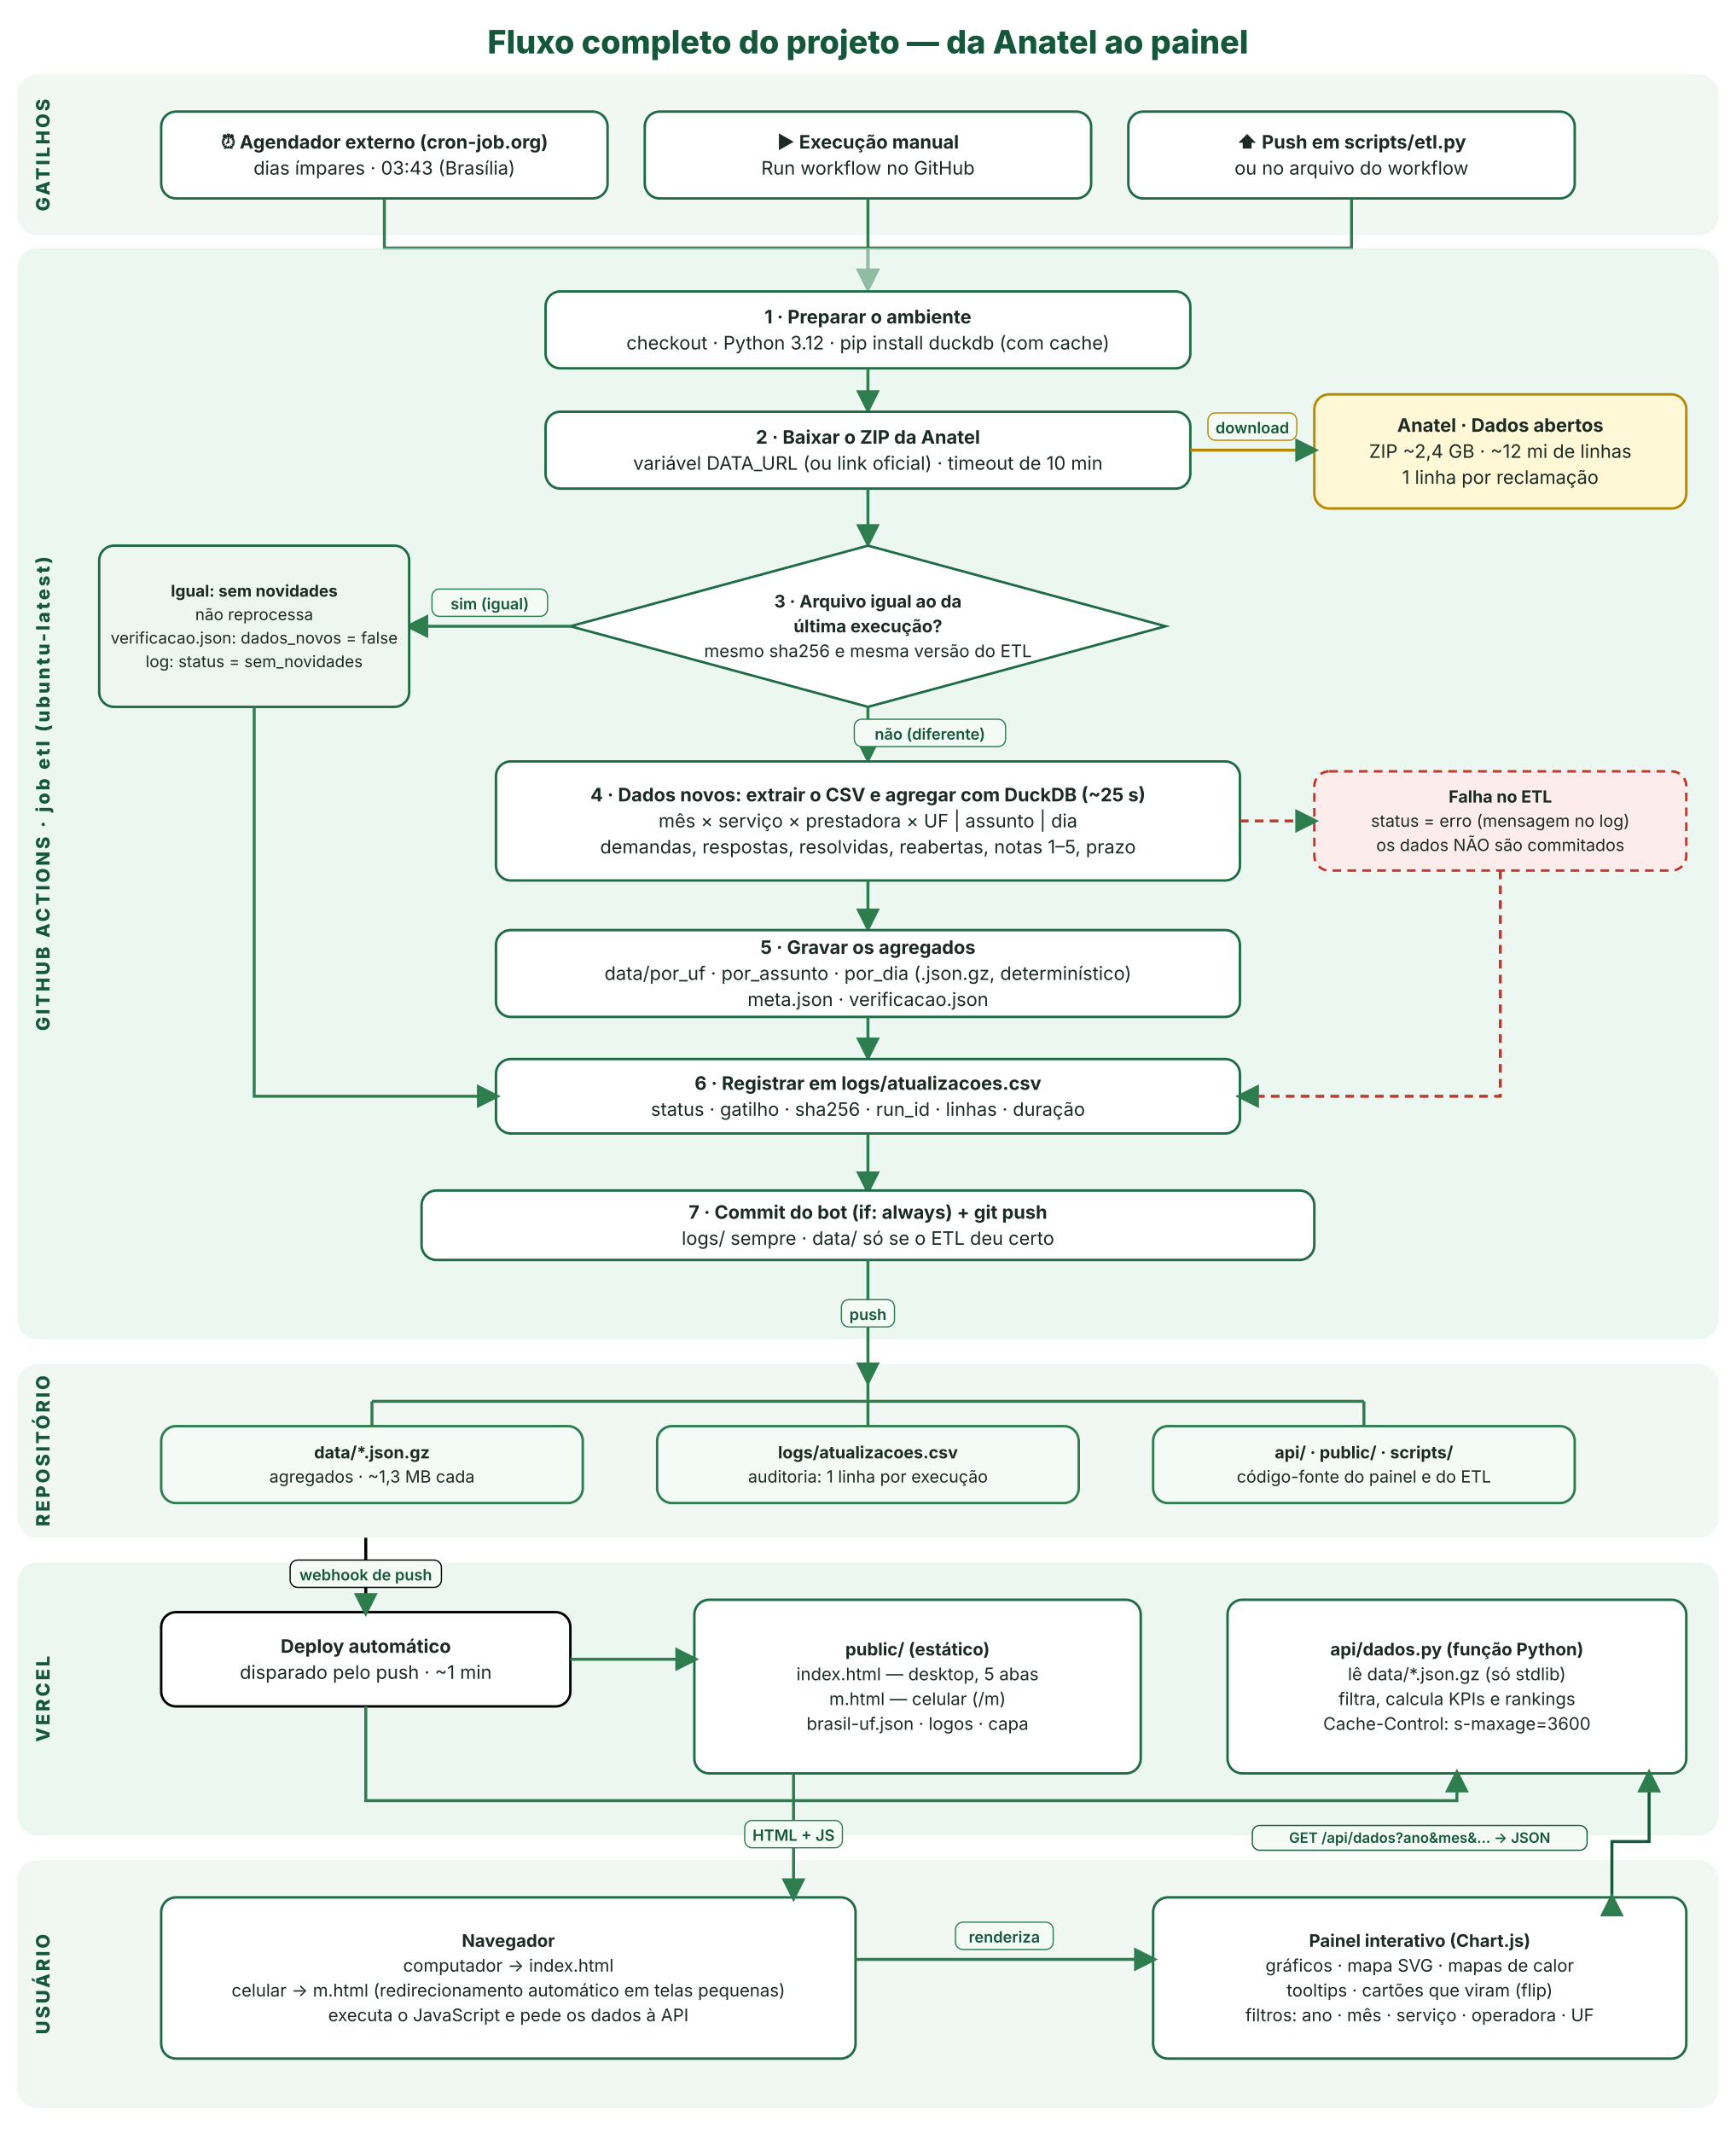
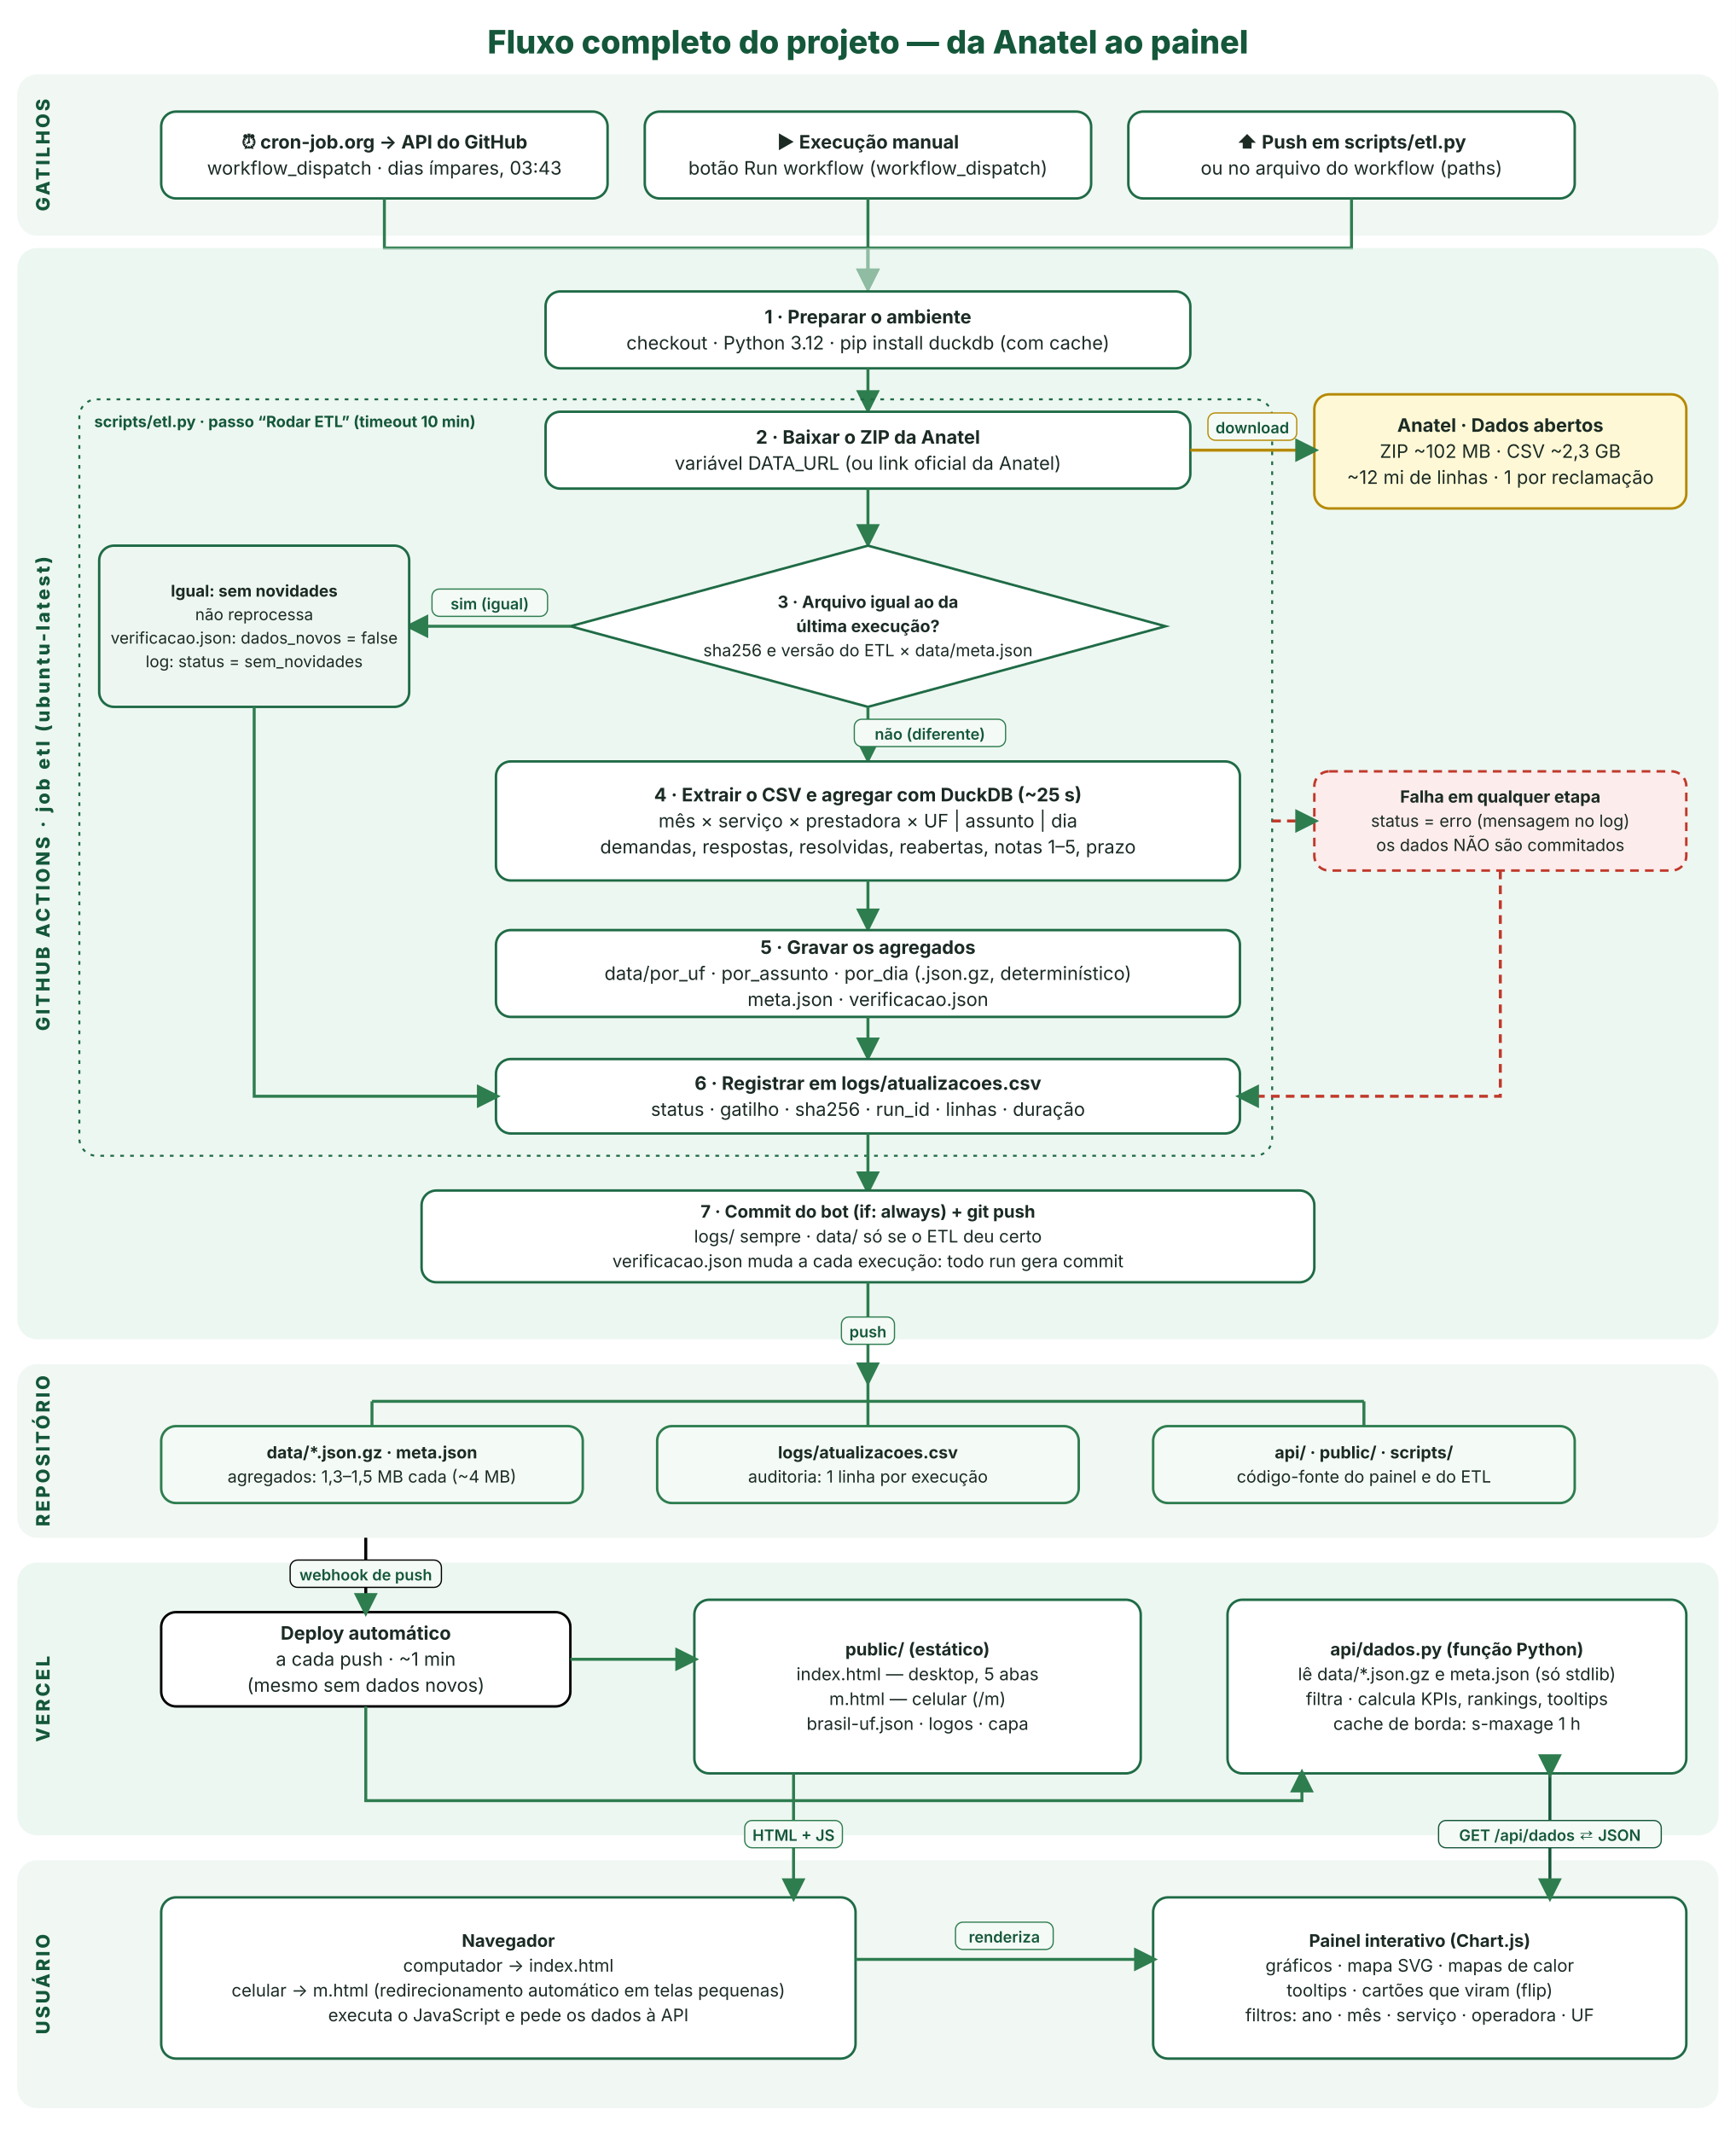
<svg xmlns="http://www.w3.org/2000/svg" viewBox="0 0 1400 1720" width="1400" height="1720" font-family="Inter, Segoe UI, Helvetica, Arial, sans-serif">
  <defs>
    <marker id="ah" viewBox="0 0 10 10" refX="8" refY="5" markerWidth="8" markerHeight="8" orient="auto-start-reverse">
      <path d="M0 0L10 5L0 10z" fill="#2e7d4f" />
    </marker>
    <marker id="ahs" viewBox="0 0 10 10" refX="2" refY="5" markerWidth="8" markerHeight="8" orient="auto-start-reverse">
      <path d="M10 0L0 5L10 10z" fill="#2e7d4f" />
    </marker>
    <filter id="sh" x="-5%" y="-5%" width="110%" height="120%">
      <feDropShadow dx="0" dy="2" stdDeviation="2" flood-opacity=".12" />
    </filter>
  </defs>
  <rect width="1400" height="1720" fill="#ffffff" />
  <text x="700.0" y="43.1" font-size="26" font-weight="800" fill="#14573a" text-anchor="middle">Fluxo completo do projeto — da Anatel ao painel</text>
  <rect x="14" y="60" width="1372" height="130" rx="16" fill="#e6f1ea" opacity=".55" />
  <text transform="translate(40 125.0) rotate(-90)" font-size="15" font-weight="800" letter-spacing="2" fill="#14573a" text-anchor="middle">GATILHOS</text>
  <rect x="130" y="90" width="360" height="70" rx="12" fill="#ffffff" stroke="#1f6b46" stroke-width="2" />
-   <text x="310.0" y="119.8" font-size="15" font-weight="700" fill="#1b2b24" text-anchor="middle">⏰ Agendador externo (cron-job.org)</text>
-   <text x="310.0" y="140.8" font-size="15" font-weight="400" fill="#1b2b24" text-anchor="middle">dias ímpares · 03:43 (Brasília)</text>
+   <text x="310.0" y="119.8" font-size="15" font-weight="700" fill="#1b2b24" text-anchor="middle">⏰ cron-job.org → API do GitHub</text>
+   <text x="310.0" y="140.8" font-size="15" font-weight="400" fill="#1b2b24" text-anchor="middle">workflow_dispatch · dias ímpares, 03:43</text>
  <rect x="520" y="90" width="360" height="70" rx="12" fill="#ffffff" stroke="#1f6b46" stroke-width="2" />
  <text x="700.0" y="119.8" font-size="15" font-weight="700" fill="#1b2b24" text-anchor="middle">▶ Execução manual</text>
-   <text x="700.0" y="140.8" font-size="15" font-weight="400" fill="#1b2b24" text-anchor="middle">Run workflow no GitHub</text>
+   <text x="700.0" y="140.8" font-size="15" font-weight="400" fill="#1b2b24" text-anchor="middle">botão Run workflow (workflow_dispatch)</text>
  <rect x="910" y="90" width="360" height="70" rx="12" fill="#ffffff" stroke="#1f6b46" stroke-width="2" />
  <text x="1090.0" y="119.8" font-size="15" font-weight="700" fill="#1b2b24" text-anchor="middle">⬆ Push em scripts/etl.py</text>
-   <text x="1090.0" y="140.8" font-size="15" font-weight="400" fill="#1b2b24" text-anchor="middle">ou no arquivo do workflow</text>
+   <text x="1090.0" y="140.8" font-size="15" font-weight="400" fill="#1b2b24" text-anchor="middle">ou no arquivo do workflow (paths)</text>
  <path d="M310,160 L310,200 L700,200 L700,232" fill="none" stroke="#2e7d4f" stroke-width="2.4" marker-end="url(#ah)" />
  <path d="M700,160 L700,232" fill="none" stroke="#2e7d4f" stroke-width="2.4" marker-end="url(#ah)" />
  <path d="M1090,160 L1090,200 L700,200 L700,232" fill="none" stroke="#2e7d4f" stroke-width="2.4" marker-end="url(#ah)" />
  <rect x="14" y="200" width="1372" height="880" rx="16" fill="#dff0e6" opacity=".55" />
  <text transform="translate(40 640.0) rotate(-90)" font-size="15" font-weight="800" letter-spacing="2" fill="#14573a" text-anchor="middle">GITHUB ACTIONS  ·  job etl (ubuntu-latest)</text>
  <rect x="440" y="235" width="520" height="62" rx="12" fill="#ffffff" stroke="#1f6b46" stroke-width="2" />
  <text x="700.0" y="260.8" font-size="15" font-weight="700" fill="#1b2b24" text-anchor="middle">1 · Preparar o ambiente</text>
  <text x="700.0" y="281.8" font-size="15" font-weight="400" fill="#1b2b24" text-anchor="middle">checkout · Python 3.12 · pip install duckdb (com cache)</text>
  <path d="M700,297 L700,330" fill="none" stroke="#2e7d4f" stroke-width="2.4" marker-end="url(#ah)" />
+   <rect x="64" y="322" width="962" height="610" rx="14" fill="none" stroke="#1f6b46" stroke-width="1.6" stroke-dasharray="3 5" />
+   <text x="76" y="344.4" font-size="12.5" font-weight="700" fill="#14573a" text-anchor="start">scripts/etl.py · passo “Rodar ETL” (timeout 10 min)</text>
  <rect x="440" y="332" width="520" height="62" rx="12" fill="#ffffff" stroke="#1f6b46" stroke-width="2" />
  <text x="700.0" y="357.8" font-size="15" font-weight="700" fill="#1b2b24" text-anchor="middle">2 · Baixar o ZIP da Anatel</text>
-   <text x="700.0" y="378.8" font-size="15" font-weight="400" fill="#1b2b24" text-anchor="middle">variável DATA_URL (ou link oficial) · timeout de 10 min</text>
+   <text x="700.0" y="378.8" font-size="15" font-weight="400" fill="#1b2b24" text-anchor="middle">variável DATA_URL (ou link oficial da Anatel)</text>
  <rect x="1060" y="318" width="300" height="92" rx="12" fill="#fff8d6" stroke="#b58900" stroke-width="2" />
  <text x="1210.0" y="348.2" font-size="15" font-weight="700" fill="#1b2b24" text-anchor="middle">Anatel · Dados abertos</text>
-   <text x="1210.0" y="369.2" font-size="15" font-weight="400" fill="#1b2b24" text-anchor="middle">ZIP ~2,4 GB · ~12 mi de linhas</text>
-   <text x="1210.0" y="390.2" font-size="15" font-weight="400" fill="#1b2b24" text-anchor="middle">1 linha por reclamação</text>
+   <text x="1210.0" y="369.2" font-size="15" font-weight="400" fill="#1b2b24" text-anchor="middle">ZIP ~102 MB · CSV ~2,3 GB</text>
+   <text x="1210.0" y="390.2" font-size="15" font-weight="400" fill="#1b2b24" text-anchor="middle">~12 mi de linhas · 1 por reclamação</text>
  <path d="M960,363 L1060,363" fill="none" stroke="#b58900" stroke-width="2.4" marker-end="url(#ah)" />
  <rect x="974.2" y="333" width="71.6" height="22" rx="6" fill="#f4faf6" stroke="#b58900" stroke-width="1" />
  <text x="1010" y="349.4" font-size="12.5" font-weight="600" fill="#14573a" text-anchor="middle">download</text>
  <path d="M700,394 L700,438" fill="none" stroke="#2e7d4f" stroke-width="2.4" marker-end="url(#ah)" />
  <polygon points="700,440 940,505 700,570 460,505" fill="#ffffff" stroke="#1f6b46" stroke-width="2" />
-   <text x="700" y="489.9" font-size="14" font-weight="700" fill="#1b2b24" text-anchor="middle">3 · Arquivo igual ao da</text>
-   <text x="700" y="509.9" font-size="14" font-weight="700" fill="#1b2b24" text-anchor="middle">última execução?</text>
-   <text x="700" y="529.9" font-size="14" font-weight="400" fill="#1b2b24" text-anchor="middle">mesmo sha256 e mesma versão do ETL</text>
+   <text x="700" y="490.2" font-size="13.5" font-weight="700" fill="#1b2b24" text-anchor="middle">3 · Arquivo igual ao da</text>
+   <text x="700" y="509.7" font-size="13.5" font-weight="700" fill="#1b2b24" text-anchor="middle">última execução?</text>
+   <text x="700" y="529.2" font-size="13.5" font-weight="400" fill="#1b2b24" text-anchor="middle">sha256 e versão do ETL × data/meta.json</text>
  <path d="M460,505 L330,505" fill="none" stroke="#2e7d4f" stroke-width="2.4" marker-end="url(#ah)" />
  <rect x="348.4" y="475" width="93.2" height="22" rx="6" fill="#f4faf6" stroke="#2e7d4f" stroke-width="1" />
  <text x="395" y="491.4" font-size="12.5" font-weight="600" fill="#14573a" text-anchor="middle">sim (igual)</text>
  <rect x="80" y="440" width="250" height="130" rx="12" fill="#eef6f1" stroke="#1f6b46" stroke-width="2" />
  <text x="205.0" y="481.1" font-size="13" font-weight="700" fill="#1b2b24" text-anchor="middle">Igual: sem novidades</text>
  <text x="205.0" y="500.1" font-size="13" font-weight="400" fill="#1b2b24" text-anchor="middle">não reprocessa</text>
  <text x="205.0" y="519.0" font-size="13" font-weight="400" fill="#1b2b24" text-anchor="middle">verificacao.json: dados_novos = false</text>
  <text x="205.0" y="538.0" font-size="13" font-weight="400" fill="#1b2b24" text-anchor="middle">log: status = sem_novidades</text>
  <path d="M700,570 L700,612" fill="none" stroke="#2e7d4f" stroke-width="2.4" marker-end="url(#ah)" />
  <rect x="689.0" y="580" width="122.0" height="22" rx="6" fill="#f4faf6" stroke="#2e7d4f" stroke-width="1" />
  <text x="750" y="596.4" font-size="12.5" font-weight="600" fill="#14573a" text-anchor="middle">não (diferente)</text>
  <rect x="400" y="614" width="600" height="96" rx="12" fill="#ffffff" stroke="#1f6b46" stroke-width="2" />
-   <text x="700.0" y="646.2" font-size="15" font-weight="700" fill="#1b2b24" text-anchor="middle">4 · Dados novos: extrair o CSV e agregar com DuckDB (~25 s)</text>
+   <text x="700.0" y="646.2" font-size="15" font-weight="700" fill="#1b2b24" text-anchor="middle">4 · Extrair o CSV e agregar com DuckDB (~25 s)</text>
  <text x="700.0" y="667.2" font-size="15" font-weight="400" fill="#1b2b24" text-anchor="middle">mês × serviço × prestadora × UF | assunto | dia</text>
  <text x="700.0" y="688.2" font-size="15" font-weight="400" fill="#1b2b24" text-anchor="middle">demandas, respostas, resolvidas, reabertas, notas 1–5, prazo</text>
  <path d="M700,710 L700,748" fill="none" stroke="#2e7d4f" stroke-width="2.4" marker-end="url(#ah)" />
  <rect x="400" y="750" width="600" height="70" rx="12" fill="#ffffff" stroke="#1f6b46" stroke-width="2" />
  <text x="700.0" y="769.2" font-size="15" font-weight="700" fill="#1b2b24" text-anchor="middle">5 · Gravar os agregados</text>
  <text x="700.0" y="790.2" font-size="15" font-weight="400" fill="#1b2b24" text-anchor="middle">data/por_uf · por_assunto · por_dia (.json.gz, determinístico)</text>
  <text x="700.0" y="811.2" font-size="15" font-weight="400" fill="#1b2b24" text-anchor="middle">meta.json · verificacao.json</text>
  <rect x="1060" y="622" width="300" height="80" rx="12" fill="#fdecec" stroke="#c0392b" stroke-width="2" stroke-dasharray="7 5" />
-   <text x="1210.0" y="647.2" font-size="13.5" font-weight="700" fill="#1b2b24" text-anchor="middle">Falha no ETL</text>
+   <text x="1210.0" y="647.2" font-size="13.5" font-weight="700" fill="#1b2b24" text-anchor="middle">Falha em qualquer etapa</text>
  <text x="1210.0" y="666.7" font-size="13.5" font-weight="400" fill="#1b2b24" text-anchor="middle">status = erro (mensagem no log)</text>
  <text x="1210.0" y="686.2" font-size="13.5" font-weight="400" fill="#1b2b24" text-anchor="middle">os dados NÃO são commitados</text>
-   <path d="M1000,662 L1060,662" fill="none" stroke="#c0392b" stroke-width="2.4" stroke-dasharray="7 5" marker-end="url(#ah)" />
+   <path d="M1026,662 L1060,662" fill="none" stroke="#c0392b" stroke-width="2.4" stroke-dasharray="7 5" marker-end="url(#ah)" />
  <path d="M700,820 L700,852" fill="none" stroke="#2e7d4f" stroke-width="2.4" marker-end="url(#ah)" />
  <rect x="400" y="854" width="600" height="60" rx="12" fill="#ffffff" stroke="#1f6b46" stroke-width="2" />
  <text x="700.0" y="878.8" font-size="15" font-weight="700" fill="#1b2b24" text-anchor="middle">6 · Registrar em logs/atualizacoes.csv</text>
  <text x="700.0" y="899.8" font-size="15" font-weight="400" fill="#1b2b24" text-anchor="middle">status · gatilho · sha256 · run_id · linhas · duração</text>
  <path d="M205,570 L205,884 L400,884" fill="none" stroke="#2e7d4f" stroke-width="2.4" marker-end="url(#ah)" />
  <path d="M1210,702 L1210,884 L1000,884" fill="none" stroke="#c0392b" stroke-width="2.4" stroke-dasharray="7 5" marker-end="url(#ah)" />
  <path d="M700,914 L700,960" fill="none" stroke="#2e7d4f" stroke-width="2.4" marker-end="url(#ah)" />
-   <rect x="340" y="960" width="720" height="56" rx="12" fill="#ffffff" stroke="#1f6b46" stroke-width="2" />
-   <text x="700.0" y="982.8" font-size="15" font-weight="700" fill="#1b2b24" text-anchor="middle">7 · Commit do bot  (if: always) + git push</text>
-   <text x="700.0" y="1003.8" font-size="15" font-weight="400" fill="#1b2b24" text-anchor="middle">logs/ sempre · data/ só se o ETL deu certo</text>
+   <rect x="340" y="960" width="720" height="74" rx="12" fill="#ffffff" stroke="#1f6b46" stroke-width="2" />
+   <text x="700.0" y="981.9" font-size="14" font-weight="700" fill="#1b2b24" text-anchor="middle">7 · Commit do bot  (if: always) + git push</text>
+   <text x="700.0" y="1001.9" font-size="14" font-weight="400" fill="#1b2b24" text-anchor="middle">logs/ sempre · data/ só se o ETL deu certo</text>
+   <text x="700.0" y="1021.9" font-size="14" font-weight="400" fill="#1b2b24" text-anchor="middle">verificacao.json muda a cada execução: todo run gera commit</text>
  <rect x="14" y="1100" width="1372" height="140" rx="16" fill="#e6f1ea" opacity=".55" />
  <text transform="translate(40 1170.0) rotate(-90)" font-size="15" font-weight="800" letter-spacing="2" fill="#14573a" text-anchor="middle">REPOSITÓRIO</text>
-   <path d="M700,1016 L700,1114" fill="none" stroke="#2e7d4f" stroke-width="2.4" marker-end="url(#ah)" />
-   <rect x="678.6" y="1048" width="42.8" height="22" rx="6" fill="#f4faf6" stroke="#2e7d4f" stroke-width="1" />
-   <text x="700" y="1064.4" font-size="12.5" font-weight="600" fill="#14573a" text-anchor="middle">push</text>
+   <path d="M700,1034 L700,1114" fill="none" stroke="#2e7d4f" stroke-width="2.4" marker-end="url(#ah)" />
+   <rect x="678.6" y="1062" width="42.8" height="22" rx="6" fill="#f4faf6" stroke="#2e7d4f" stroke-width="1" />
+   <text x="700" y="1078.4" font-size="12.5" font-weight="600" fill="#14573a" text-anchor="middle">push</text>
  <rect x="130" y="1150" width="340" height="62" rx="12" fill="#f4faf6" stroke="#2e7d4f" stroke-width="2" />
-   <text x="300.0" y="1176.0" font-size="13.5" font-weight="700" fill="#1b2b24" text-anchor="middle">data/*.json.gz</text>
-   <text x="300.0" y="1195.5" font-size="13.5" font-weight="400" fill="#1b2b24" text-anchor="middle">agregados · ~1,3 MB cada</text>
+   <text x="300.0" y="1176.0" font-size="13.5" font-weight="700" fill="#1b2b24" text-anchor="middle">data/*.json.gz · meta.json</text>
+   <text x="300.0" y="1195.5" font-size="13.5" font-weight="400" fill="#1b2b24" text-anchor="middle">agregados: 1,3–1,5 MB cada (~4 MB)</text>
  <rect x="530" y="1150" width="340" height="62" rx="12" fill="#f4faf6" stroke="#2e7d4f" stroke-width="2" />
  <text x="700.0" y="1176.0" font-size="13.5" font-weight="700" fill="#1b2b24" text-anchor="middle">logs/atualizacoes.csv</text>
  <text x="700.0" y="1195.5" font-size="13.5" font-weight="400" fill="#1b2b24" text-anchor="middle">auditoria: 1 linha por execução</text>
  <rect x="930" y="1150" width="340" height="62" rx="12" fill="#f4faf6" stroke="#2e7d4f" stroke-width="2" />
  <text x="1100.0" y="1176.0" font-size="13.5" font-weight="700" fill="#1b2b24" text-anchor="middle">api/ · public/ · scripts/</text>
  <text x="1100.0" y="1195.5" font-size="13.5" font-weight="400" fill="#1b2b24" text-anchor="middle">código-fonte do painel e do ETL</text>
  <path d="M700,1114 L700,1130 M300,1130 L1100,1130 M300,1130 L300,1150 M700,1130 L700,1150 M1100,1130 L1100,1150" fill="none" stroke="#2e7d4f" stroke-width="2.4" />
  <rect x="14" y="1260" width="1372" height="220" rx="16" fill="#dff0e6" opacity=".55" />
  <text transform="translate(40 1370.0) rotate(-90)" font-size="15" font-weight="800" letter-spacing="2" fill="#14573a" text-anchor="middle">VERCEL</text>
  <rect x="130" y="1300" width="330" height="76" rx="12" fill="#ffffff" stroke="#000000" stroke-width="2" />
-   <text x="295.0" y="1332.8" font-size="15" font-weight="700" fill="#1b2b24" text-anchor="middle">Deploy automático</text>
-   <text x="295.0" y="1353.8" font-size="15" font-weight="400" fill="#1b2b24" text-anchor="middle">disparado pelo push · ~1 min</text>
+   <text x="295.0" y="1322.2" font-size="15" font-weight="700" fill="#1b2b24" text-anchor="middle">Deploy automático</text>
+   <text x="295.0" y="1343.2" font-size="15" font-weight="400" fill="#1b2b24" text-anchor="middle">a cada push · ~1 min</text>
+   <text x="295.0" y="1364.2" font-size="15" font-weight="400" fill="#1b2b24" text-anchor="middle">(mesmo sem dados novos)</text>
  <path d="M295,1240 L295,1300" fill="none" stroke="#000000" stroke-width="2.4" marker-end="url(#ah)" />
  <rect x="234.0" y="1258" width="122.0" height="22" rx="6" fill="#f4faf6" stroke="#000000" stroke-width="1" />
  <text x="295" y="1274.4" font-size="12.5" font-weight="600" fill="#14573a" text-anchor="middle">webhook de push</text>
  <rect x="560" y="1290" width="360" height="140" rx="12" fill="#ffffff" stroke="#1f6b46" stroke-width="2" />
  <text x="740.0" y="1334.9" font-size="14" font-weight="700" fill="#1b2b24" text-anchor="middle">public/ (estático)</text>
  <text x="740.0" y="1354.9" font-size="14" font-weight="400" fill="#1b2b24" text-anchor="middle">index.html — desktop, 5 abas</text>
  <text x="740.0" y="1374.9" font-size="14" font-weight="400" fill="#1b2b24" text-anchor="middle">m.html — celular (/m)</text>
  <text x="740.0" y="1394.9" font-size="14" font-weight="400" fill="#1b2b24" text-anchor="middle">brasil-uf.json · logos · capa</text>
  <rect x="990" y="1290" width="370" height="140" rx="12" fill="#ffffff" stroke="#1f6b46" stroke-width="2" />
  <text x="1175.0" y="1334.9" font-size="14" font-weight="700" fill="#1b2b24" text-anchor="middle">api/dados.py (função Python)</text>
-   <text x="1175.0" y="1354.9" font-size="14" font-weight="400" fill="#1b2b24" text-anchor="middle">lê data/*.json.gz (só stdlib)</text>
-   <text x="1175.0" y="1374.9" font-size="14" font-weight="400" fill="#1b2b24" text-anchor="middle">filtra, calcula KPIs e rankings</text>
-   <text x="1175.0" y="1394.9" font-size="14" font-weight="400" fill="#1b2b24" text-anchor="middle">Cache-Control: s-maxage=3600</text>
+   <text x="1175.0" y="1354.9" font-size="14" font-weight="400" fill="#1b2b24" text-anchor="middle">lê data/*.json.gz e meta.json (só stdlib)</text>
+   <text x="1175.0" y="1374.9" font-size="14" font-weight="400" fill="#1b2b24" text-anchor="middle">filtra · calcula KPIs, rankings, tooltips</text>
+   <text x="1175.0" y="1394.9" font-size="14" font-weight="400" fill="#1b2b24" text-anchor="middle">cache de borda: s-maxage 1 h</text>
  <path d="M460,1338 L560,1338" fill="none" stroke="#2e7d4f" stroke-width="2.4" marker-end="url(#ah)" />
-   <path d="M295,1376 L295,1452 L1175,1452 L1175,1430" fill="none" stroke="#2e7d4f" stroke-width="2.4" marker-end="url(#ah)" />
+   <path d="M295,1376 L295,1452 L1050,1452 L1050,1430" fill="none" stroke="#2e7d4f" stroke-width="2.4" marker-end="url(#ah)" />
  <rect x="14" y="1500" width="1372" height="200" rx="16" fill="#e6f1ea" opacity=".55" />
  <text transform="translate(40 1600.0) rotate(-90)" font-size="15" font-weight="800" letter-spacing="2" fill="#14573a" text-anchor="middle">USUÁRIO</text>
  <rect x="130" y="1530" width="560" height="130" rx="12" fill="#ffffff" stroke="#1f6b46" stroke-width="2" />
  <text x="410.0" y="1569.9" font-size="14" font-weight="700" fill="#1b2b24" text-anchor="middle">Navegador</text>
  <text x="410.0" y="1589.9" font-size="14" font-weight="400" fill="#1b2b24" text-anchor="middle">computador → index.html</text>
  <text x="410.0" y="1609.9" font-size="14" font-weight="400" fill="#1b2b24" text-anchor="middle">celular → m.html (redirecionamento automático em telas pequenas)</text>
  <text x="410.0" y="1629.9" font-size="14" font-weight="400" fill="#1b2b24" text-anchor="middle">executa o JavaScript e pede os dados à API</text>
  <rect x="930" y="1530" width="430" height="130" rx="12" fill="#ffffff" stroke="#1f6b46" stroke-width="2" />
  <text x="1145.0" y="1569.9" font-size="14" font-weight="700" fill="#1b2b24" text-anchor="middle">Painel interativo (Chart.js)</text>
  <text x="1145.0" y="1589.9" font-size="14" font-weight="400" fill="#1b2b24" text-anchor="middle">gráficos · mapa SVG · mapas de calor</text>
  <text x="1145.0" y="1609.9" font-size="14" font-weight="400" fill="#1b2b24" text-anchor="middle">tooltips · cartões que viram (flip)</text>
  <text x="1145.0" y="1629.9" font-size="14" font-weight="400" fill="#1b2b24" text-anchor="middle">filtros: ano · mês · serviço · operadora · UF</text>
  <path d="M640,1430 L640,1530" fill="none" stroke="#2e7d4f" stroke-width="2.4" marker-end="url(#ah)" />
  <rect x="600.6" y="1468" width="78.8" height="22" rx="6" fill="#f4faf6" stroke="#2e7d4f" stroke-width="1" />
  <text x="640" y="1484.4" font-size="12.5" font-weight="600" fill="#14573a" text-anchor="middle">HTML + JS</text>
  <path d="M690,1580 L930,1580" fill="none" stroke="#2e7d4f" stroke-width="2.4" marker-end="url(#ah)" />
  <rect x="770.6" y="1550" width="78.8" height="22" rx="6" fill="#f4faf6" stroke="#2e7d4f" stroke-width="1" />
  <text x="810" y="1566.4" font-size="12.5" font-weight="600" fill="#14573a" text-anchor="middle">renderiza</text>
-   <path d="M1300,1530 L1300,1485 L1330,1485 L1330,1430" fill="none" stroke="#14573a" stroke-width="2.4" marker-end="url(#ah)" marker-start="url(#ahs)" />
-   <rect x="1010" y="1472" width="270" height="20" rx="6" fill="#f4faf6" stroke="#14573a" />
-   <text x="1145" y="1486.0" font-size="11.5" font-weight="600" fill="#14573a" text-anchor="middle">GET /api/dados?ano&amp;mes&amp;…  →  JSON</text>
+   <path d="M1250,1430 L1250,1530" fill="none" stroke="#14573a" stroke-width="2.4" marker-end="url(#ah)" marker-start="url(#ahs)" />
+   <rect x="1160.2" y="1468" width="179.6" height="22" rx="6" fill="#f4faf6" stroke="#14573a" stroke-width="1" />
+   <text x="1250" y="1484.4" font-size="12.5" font-weight="600" fill="#14573a" text-anchor="middle">GET /api/dados  ⇄  JSON</text>
</svg>
